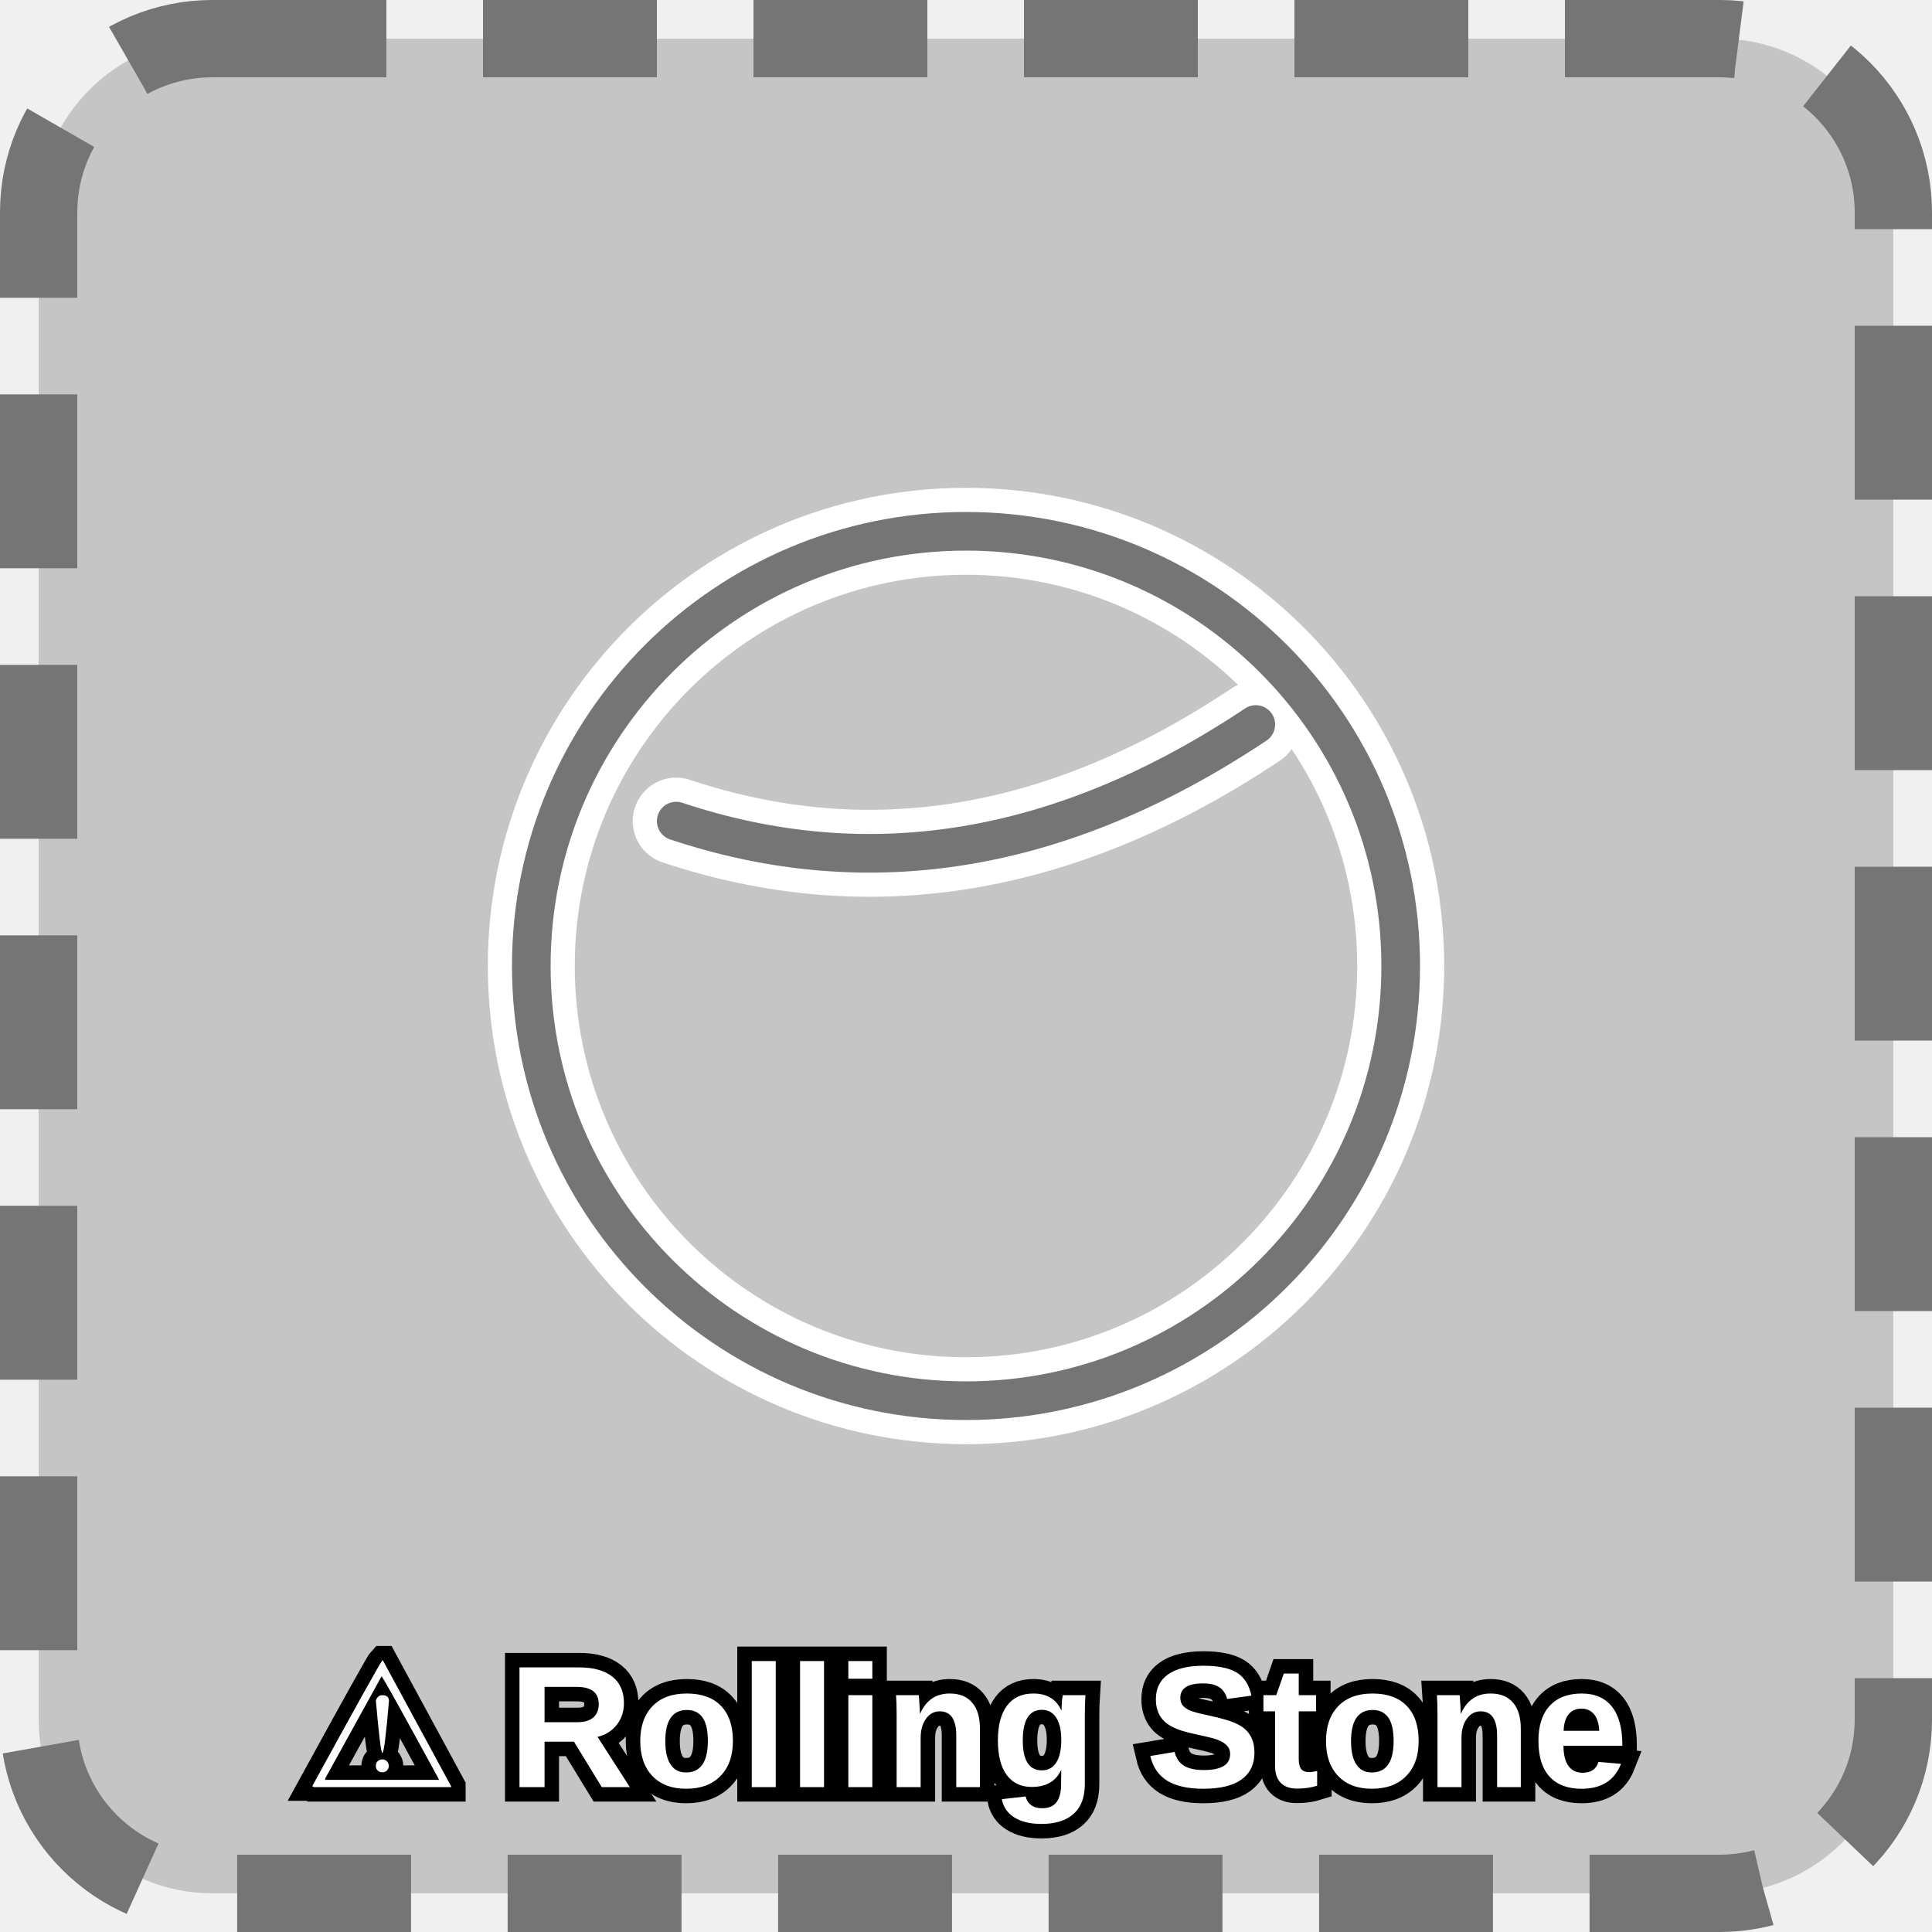
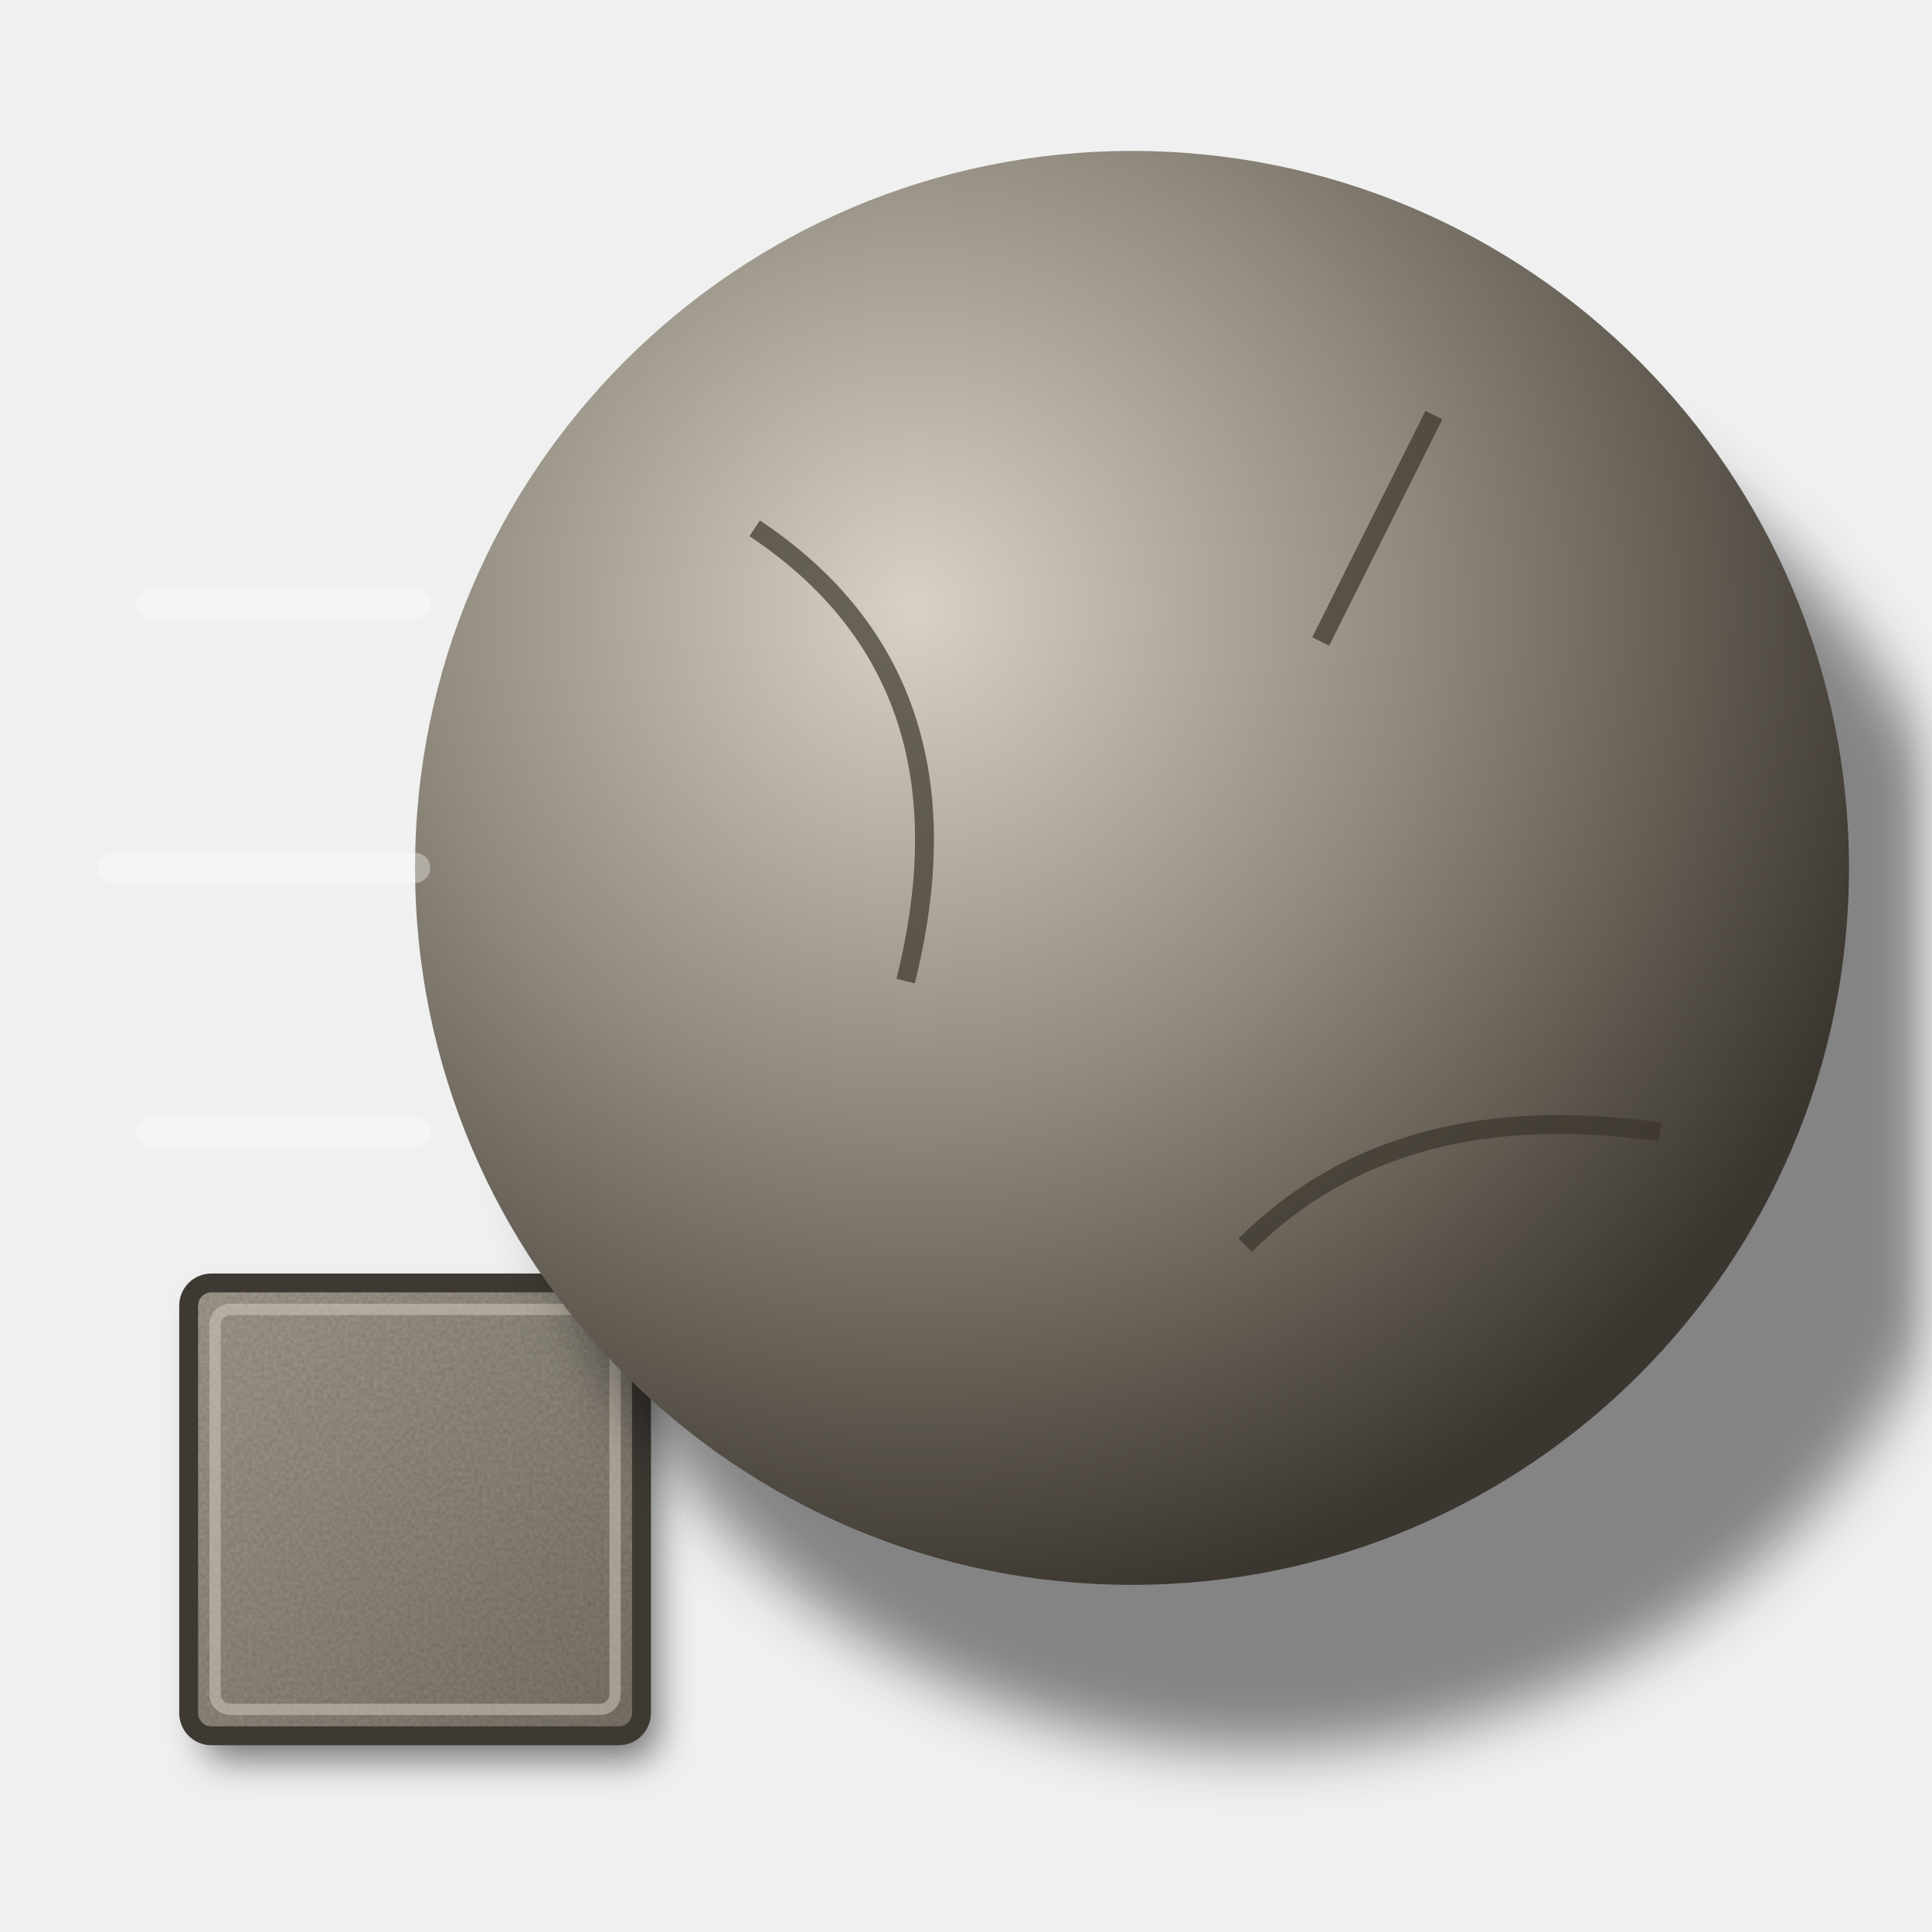
- <svg xmlns="http://www.w3.org/2000/svg" width="200" height="200" viewBox="0 0 200 200">
-   <rect x="4" y="4" width="192" height="192" rx="18" fill="#757575" fill-opacity="0.35" stroke="#757575" stroke-width="8" stroke-dasharray="18 10" />
-   <path d="M100 100 m-45 0 a45 45 0 1 0 90 0 a45 45 0 1 0-90 0 M70 85 q30 10 60-10" fill="none" stroke="#ffffff" stroke-width="9" stroke-linecap="round" stroke-linejoin="round" />
-   <path d="M100 100 m-45 0 a45 45 0 1 0 90 0 a45 45 0 1 0-90 0 M70 85 q30 10 60-10" fill="none" stroke="#757575" stroke-width="4" stroke-linecap="round" stroke-linejoin="round" />
-   <text x="100" y="185" font-family="Arial, Helvetica, sans-serif" font-size="18" font-weight="700" fill="#ffffff" stroke="#000000" stroke-width="3" paint-order="stroke" text-anchor="middle">⚠ Rolling Stone</text>
+ <svg xmlns="http://www.w3.org/2000/svg" width="512" height="512" viewBox="0 0 512 512">
+   <defs>
+     <radialGradient id="hole" cx="50%" cy="50%" r="60%">
+       <stop offset="0" stop-color="#050404" />
+       <stop offset="0.6" stop-color="#110d0b" />
+       <stop offset="1" stop-color="#2c241e" />
+     </radialGradient>
+     <linearGradient id="iron" x1="0" y1="0" x2="1" y2="1">
+       <stop offset="0" stop-color="#9aa3ab" />
+       <stop offset="0.45" stop-color="#5b636b" />
+       <stop offset="1" stop-color="#2a2f34" />
+     </linearGradient>
+     <linearGradient id="rust" x1="0" y1="0" x2="1" y2="1">
+       <stop offset="0" stop-color="#8f8a84" />
+       <stop offset="0.5" stop-color="#5e5048" />
+       <stop offset="1" stop-color="#3a2a22" />
+     </linearGradient>
+     <linearGradient id="wood" x1="0" y1="0" x2="0" y2="1">
+       <stop offset="0" stop-color="#a87444" />
+       <stop offset="1" stop-color="#6b4220" />
+     </linearGradient>
+     <linearGradient id="woodH" x1="0" y1="0" x2="1" y2="0">
+       <stop offset="0" stop-color="#a87444" />
+       <stop offset="1" stop-color="#6b4220" />
+     </linearGradient>
+     <linearGradient id="stone" x1="0" y1="0" x2="1" y2="1">
+       <stop offset="0" stop-color="#b3ada2" />
+       <stop offset="1" stop-color="#6f695f" />
+     </linearGradient>
+     <linearGradient id="slab" x1="0" y1="0" x2="1" y2="1">
+       <stop offset="0" stop-color="#a49d91" />
+       <stop offset="1" stop-color="#7b7469" />
+     </linearGradient>
+     <radialGradient id="ball" cx="35%" cy="32%" r="70%">
+       <stop offset="0" stop-color="#d8d2c6" />
+       <stop offset="0.5" stop-color="#8f887c" />
+       <stop offset="1" stop-color="#3b362f" />
+     </radialGradient>
+     <radialGradient id="steelBall" cx="35%" cy="30%" r="72%">
+       <stop offset="0" stop-color="#f4f7fa" />
+       <stop offset="0.35" stop-color="#9aa4ad" />
+       <stop offset="1" stop-color="#1e2328" />
+     </radialGradient>
+     <radialGradient id="spike" cx="40%" cy="38%" r="60%">
+       <stop offset="0" stop-color="#e6e2da" />
+       <stop offset="0.4" stop-color="#8c8478" />
+       <stop offset="1" stop-color="#2a2622" />
+     </radialGradient>
+     <radialGradient id="silver" cx="40%" cy="35%" r="70%">
+       <stop offset="0" stop-color="#ffffff" />
+       <stop offset="0.5" stop-color="#c3c9cf" />
+       <stop offset="1" stop-color="#6c747c" />
+     </radialGradient>
+     <radialGradient id="ruby" cx="40%" cy="35%" r="65%">
+       <stop offset="0" stop-color="#ff8a8a" />
+       <stop offset="1" stop-color="#8a0010" />
+     </radialGradient>
+     <filter id="rough" x="-10%" y="-10%" width="120%" height="120%">
+       <feTurbulence type="fractalNoise" baseFrequency="0.035" numOctaves="3" seed="7" />
+       <feDisplacementMap in="SourceGraphic" scale="14" />
+     </filter>
+     <filter id="rough2" x="-10%" y="-10%" width="120%" height="120%">
+       <feTurbulence type="fractalNoise" baseFrequency="0.08" numOctaves="2" seed="2" />
+       <feDisplacementMap in="SourceGraphic" scale="6" />
+     </filter>
+     <filter id="grain" x="0" y="0" width="100%" height="100%">
+       <feTurbulence type="fractalNoise" baseFrequency="0.9" numOctaves="2" seed="5" result="n" />
+       <feColorMatrix in="n" type="matrix" values="0 0 0 0 0  0 0 0 0 0  0 0 0 0 0  0 0 0 0.35 0" result="a" />
+       <feComposite in="a" in2="SourceGraphic" operator="in" result="g" />
+       <feMerge>
+         <feMergeNode in="SourceGraphic" />
+         <feMergeNode in="g" />
+       </feMerge>
+     </filter>
+     <filter id="shadow" x="-20%" y="-20%" width="140%" height="140%">
+       <feDropShadow dx="4" dy="6" stdDeviation="5" flood-color="#000" flood-opacity="0.55" />
+     </filter>
+     <filter id="glow" x="-50%" y="-50%" width="200%" height="200%">
+       <feGaussianBlur stdDeviation="6" result="b" />
+       <feMerge>
+         <feMergeNode in="b" />
+         <feMergeNode in="b" />
+         <feMergeNode in="SourceGraphic" />
+       </feMerge>
+     </filter>
+     <filter id="blur8">
+       <feGaussianBlur stdDeviation="8" />
+     </filter>
+     <filter id="blur3">
+       <feGaussianBlur stdDeviation="3" />
+     </filter>
+     <radialGradient id="fadeMask" cx="50%" cy="50%" r="50%">
+       <stop offset="0.55" stop-color="#fff" />
+       <stop offset="1" stop-color="#000" />
+     </radialGradient>
+     <mask id="fade">
+       <rect width="512" height="512" fill="url(#fadeMask)" />
+     </mask>
+   </defs>
+   <g filter="url(#shadow)">
+     <rect x="50" y="340" width="120" height="120" rx="6" fill="url(#slab)" filter="url(#grain)" />
+   </g>
+   <rect x="50" y="340" width="120" height="120" rx="6" fill="none" stroke="#3e3933" stroke-width="5" />
+   <rect x="57" y="347" width="106" height="106" rx="4" fill="none" stroke="#d6cfc2" stroke-opacity="0.5" stroke-width="3" />
+   <ellipse cx="334.2" cy="277.5" rx="193.8" ry="186.2" fill="#000" opacity="0.45" filter="url(#blur8)" />
+   <circle cx="300" cy="230" r="190" fill="url(#ball)" />
+   <g fill="none" stroke="#3a342c" stroke-width="5" opacity="0.7">
+     <path d="M200 140 q60 40 40 120 M330 330 q40 -40 110 -30 M380 110 l-30 60" />
+   </g>
+   <g stroke="#ffffff" stroke-opacity="0.35" stroke-width="8" stroke-linecap="round">
+     <path d="M40 160 h70 M30 230 h80 M40 300 h70" />
+   </g>
</svg>
